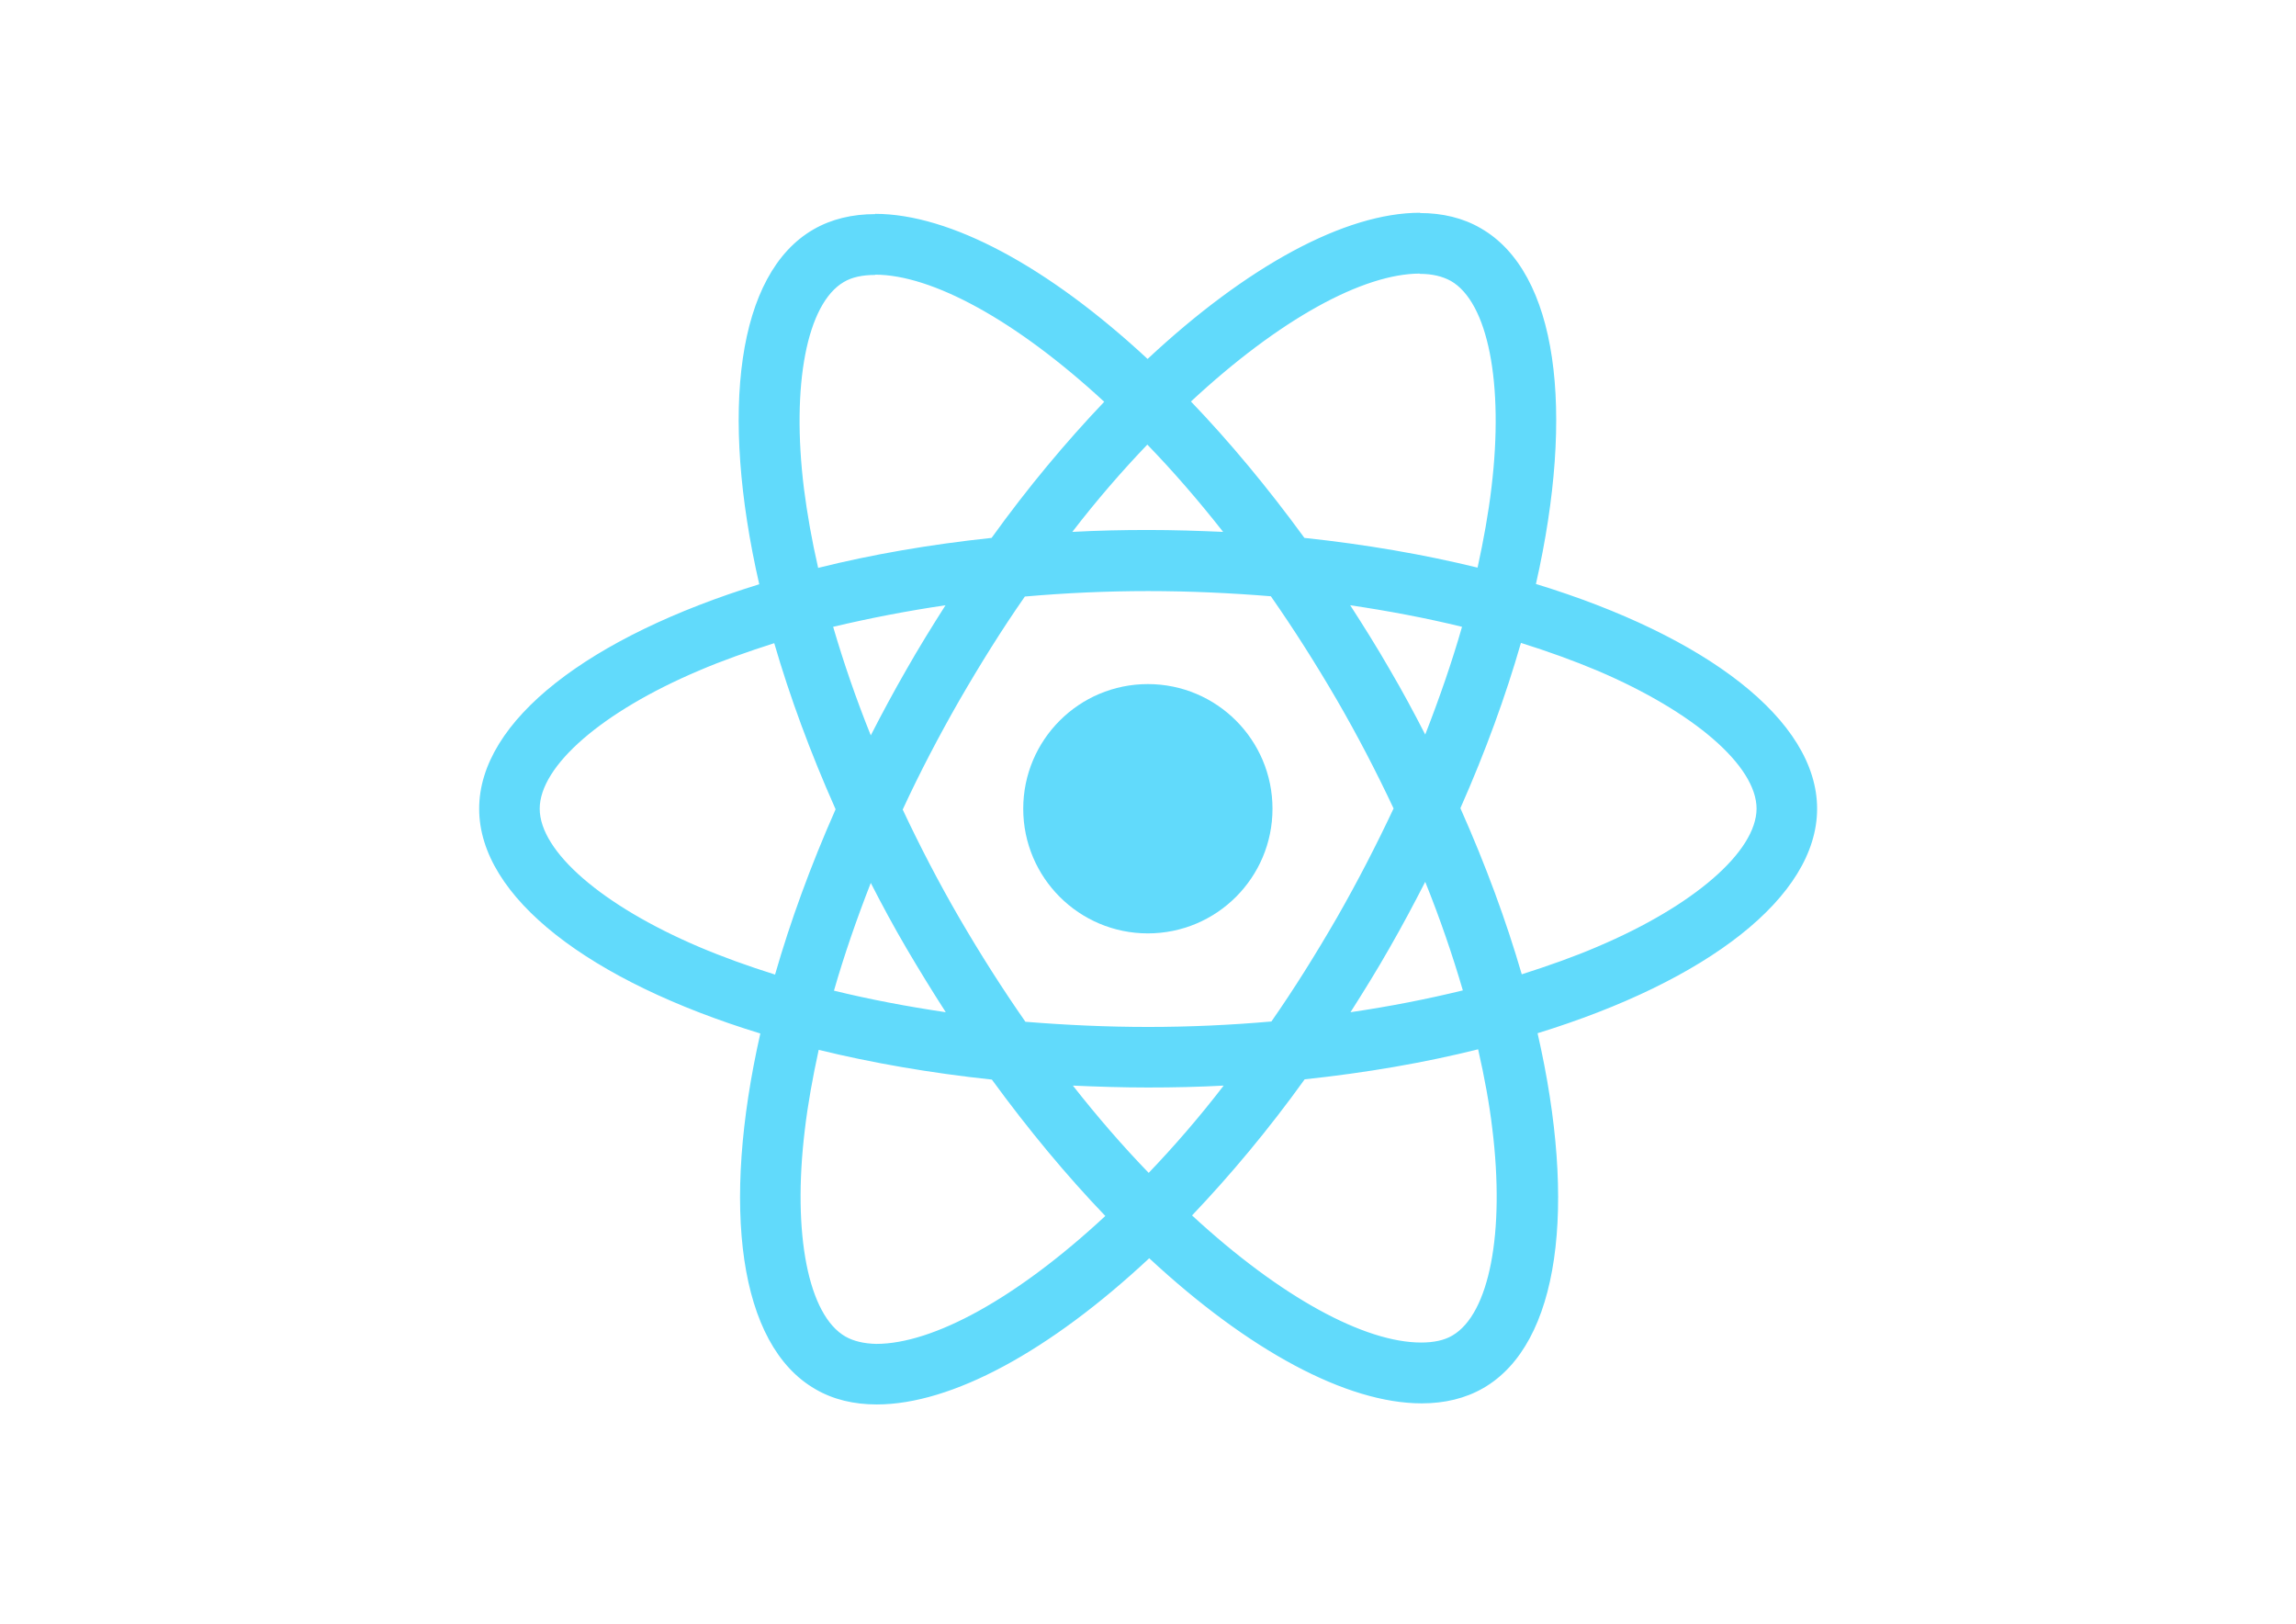
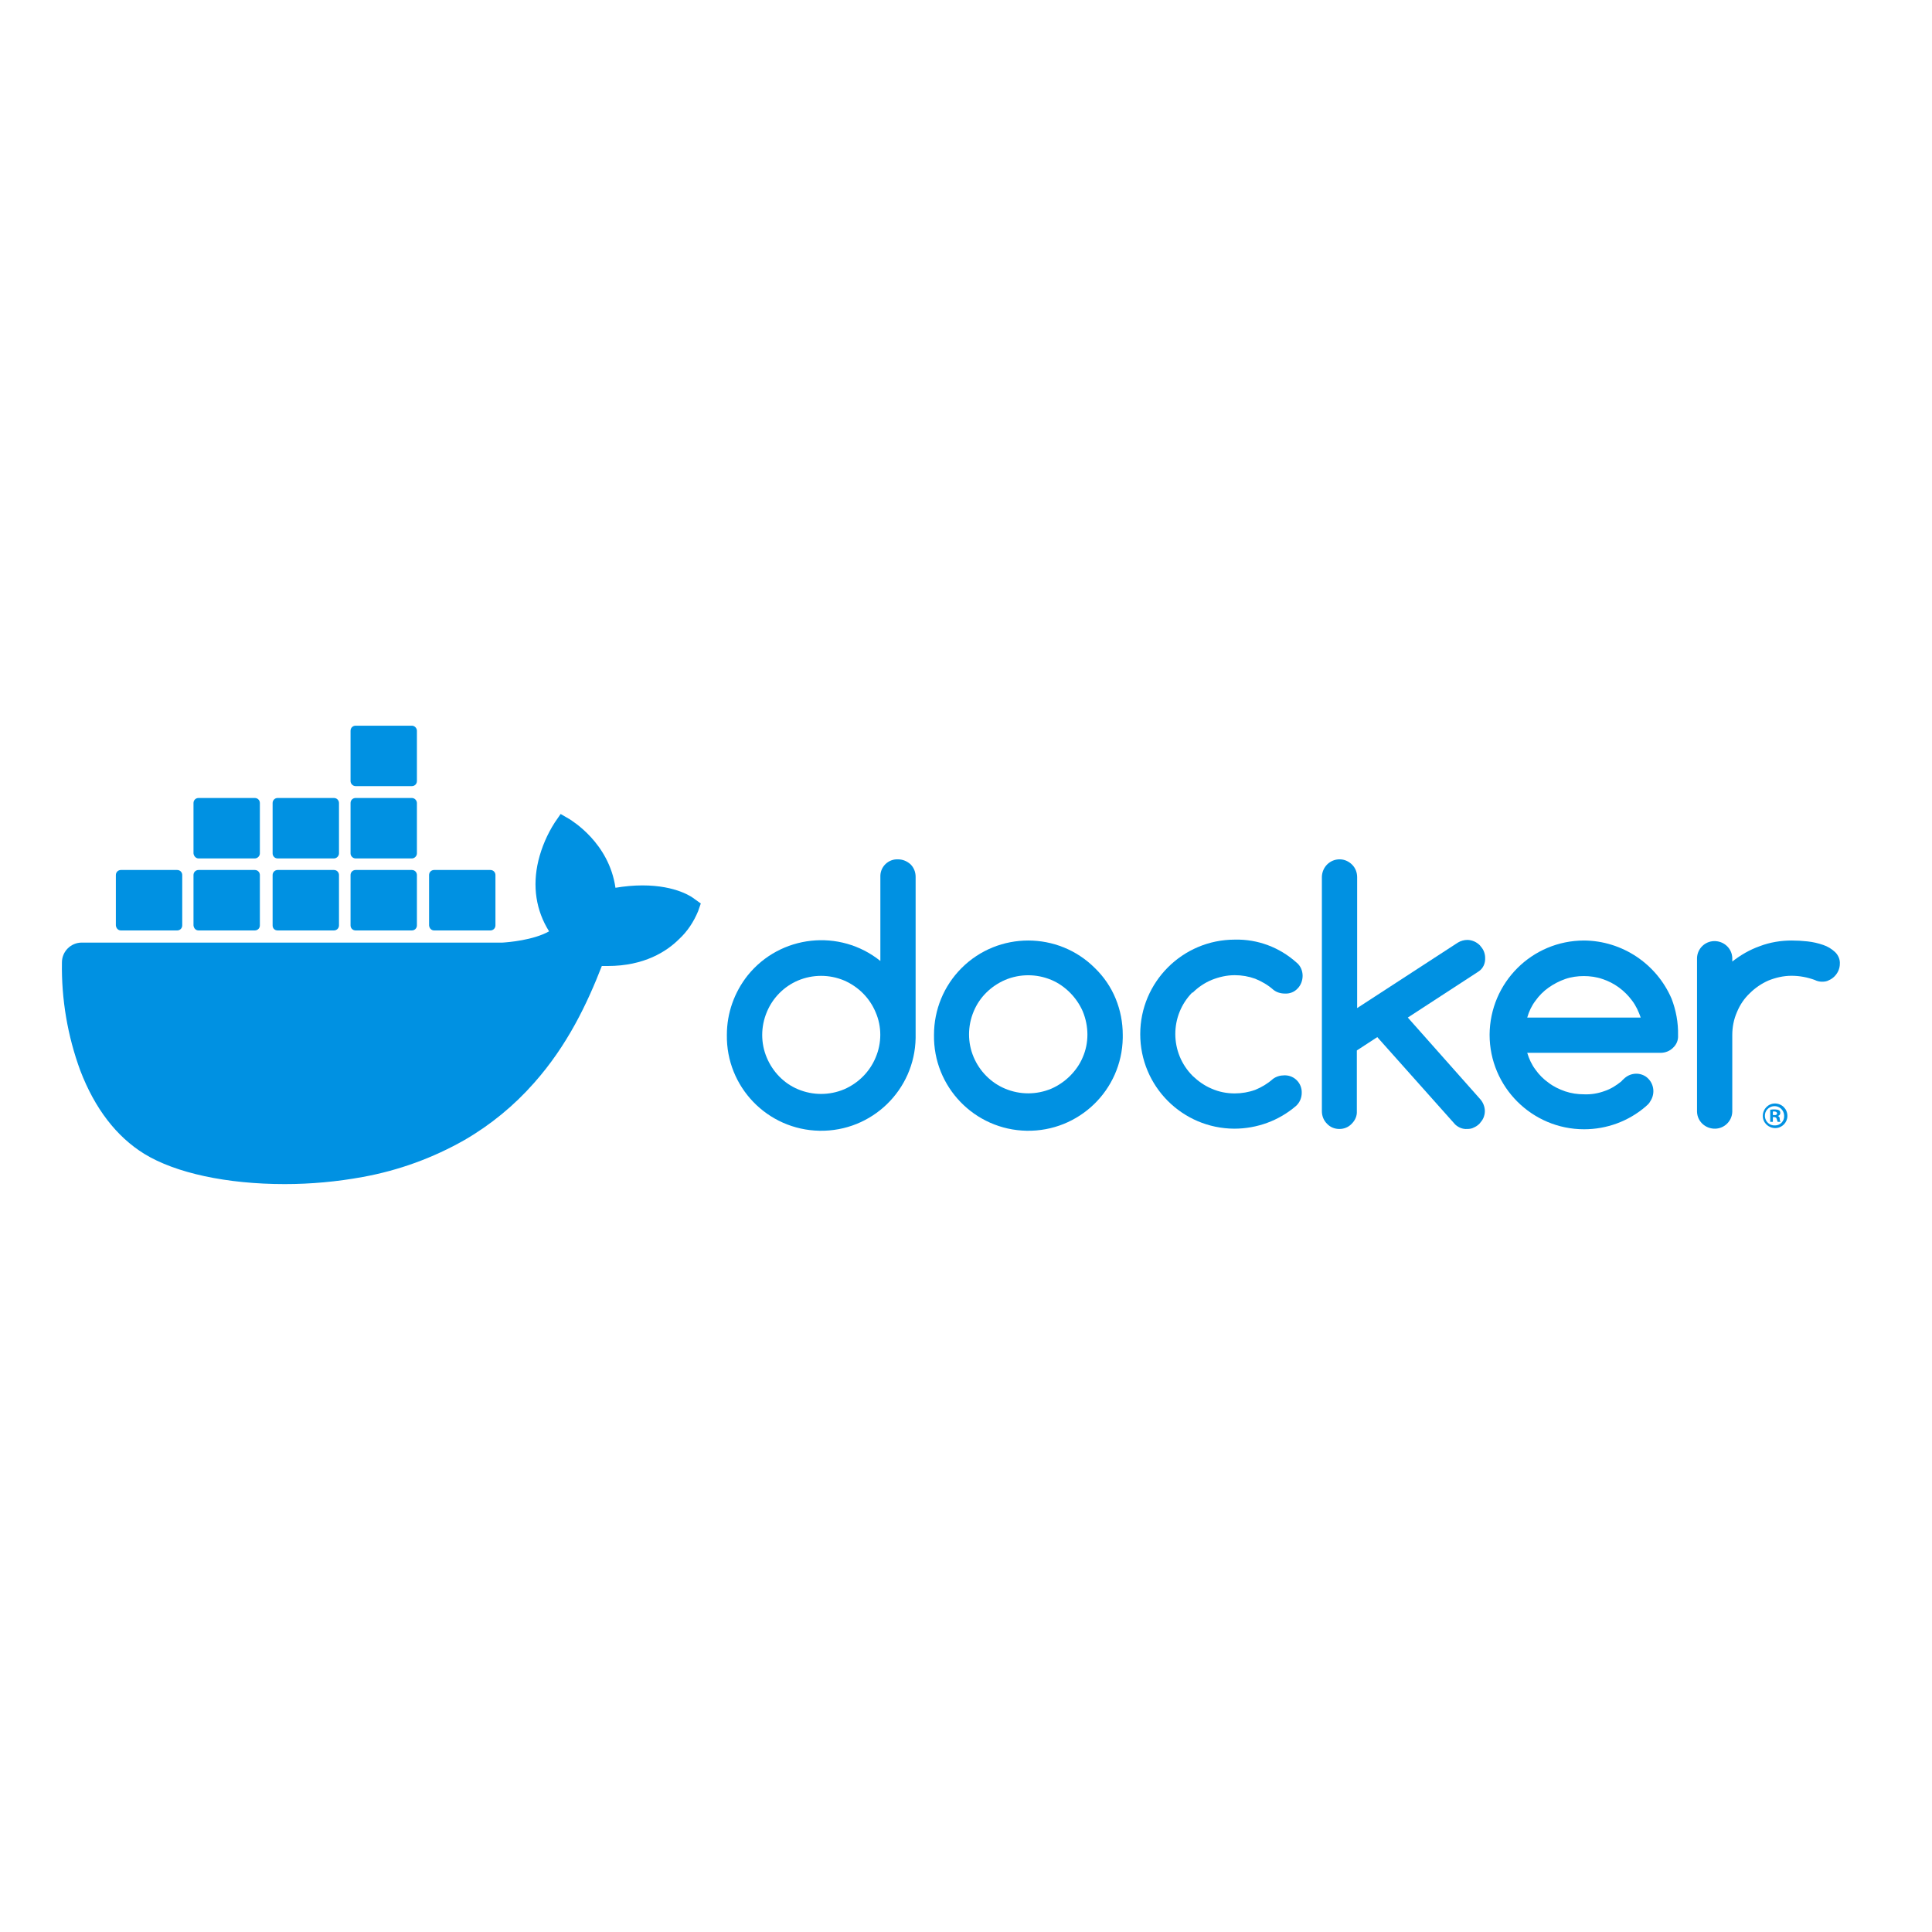
- <svg xmlns="http://www.w3.org/2000/svg" viewBox="0 0 841.9 595.3">
-   <g fill="#61DAFB">
-     <path d="M666.3 296.5c0-32.5-40.7-63.3-103.1-82.4 14.4-63.6 8-114.2-20.2-130.4-6.5-3.8-14.1-5.6-22.4-5.6v22.3c4.6 0 8.3.9 11.4 2.6 13.6 7.8 19.5 37.5 14.9 75.7-1.1 9.4-2.9 19.3-5.1 29.4-19.6-4.8-41-8.5-63.5-10.9-13.5-18.5-27.5-35.3-41.6-50 32.6-30.3 63.2-46.9 84-46.9V78c-27.5 0-63.5 19.6-99.9 53.6-36.4-33.8-72.4-53.2-99.9-53.2v22.3c20.7 0 51.4 16.5 84 46.6-14 14.7-28 31.4-41.3 49.9-22.6 2.4-44 6.1-63.6 11-2.3-10-4-19.7-5.2-29-4.7-38.2 1.1-67.9 14.6-75.8 3-1.8 6.9-2.6 11.5-2.6V78.5c-8.4 0-16 1.8-22.6 5.6-28.1 16.2-34.4 66.7-19.9 130.1-62.2 19.2-102.7 49.9-102.7 82.3 0 32.5 40.7 63.3 103.1 82.4-14.4 63.6-8 114.2 20.2 130.4 6.5 3.8 14.1 5.6 22.5 5.6 27.5 0 63.5-19.6 99.9-53.6 36.4 33.8 72.4 53.2 99.9 53.2 8.4 0 16-1.8 22.6-5.6 28.1-16.2 34.4-66.7 19.9-130.1 62-19.1 102.5-49.9 102.5-82.3zm-130.2-66.7c-3.7 12.9-8.3 26.2-13.5 39.5-4.1-8-8.4-16-13.1-24-4.6-8-9.5-15.8-14.4-23.4 14.2 2.1 27.9 4.7 41 7.9zm-45.8 106.5c-7.8 13.5-15.8 26.3-24.1 38.2-14.9 1.3-30 2-45.2 2-15.1 0-30.2-.7-45-1.9-8.3-11.9-16.4-24.6-24.2-38-7.6-13.1-14.5-26.4-20.8-39.8 6.2-13.4 13.2-26.8 20.7-39.9 7.8-13.5 15.8-26.3 24.1-38.2 14.9-1.3 30-2 45.2-2 15.1 0 30.2.7 45 1.9 8.3 11.9 16.4 24.6 24.2 38 7.6 13.1 14.5 26.4 20.8 39.8-6.3 13.4-13.2 26.8-20.7 39.9zm32.3-13c5.4 13.4 10 26.8 13.8 39.8-13.1 3.2-26.9 5.9-41.2 8 4.9-7.7 9.8-15.6 14.4-23.7 4.6-8 8.9-16.1 13-24.1zM421.2 430c-9.3-9.6-18.6-20.3-27.8-32 9 .4 18.2.7 27.5.7 9.4 0 18.7-.2 27.8-.7-9 11.7-18.3 22.4-27.5 32zm-74.4-58.9c-14.2-2.1-27.9-4.7-41-7.9 3.7-12.9 8.3-26.2 13.5-39.5 4.1 8 8.4 16 13.1 24 4.7 8 9.5 15.8 14.4 23.4zM420.7 163c9.3 9.6 18.6 20.3 27.8 32-9-.4-18.2-.7-27.5-.7-9.4 0-18.7.2-27.8.7 9-11.7 18.3-22.4 27.5-32zm-74 58.9c-4.9 7.7-9.8 15.6-14.4 23.7-4.6 8-8.9 16-13 24-5.4-13.4-10-26.8-13.8-39.8 13.1-3.1 26.9-5.8 41.2-7.9zm-90.5 125.2c-35.4-15.1-58.3-34.9-58.3-50.6 0-15.7 22.9-35.6 58.3-50.6 8.6-3.7 18-7 27.7-10.1 5.7 19.6 13.2 40 22.5 60.9-9.2 20.8-16.6 41.1-22.2 60.6-9.9-3.1-19.3-6.5-28-10.2zM310 490c-13.6-7.8-19.5-37.5-14.9-75.7 1.1-9.4 2.9-19.3 5.1-29.4 19.6 4.8 41 8.5 63.5 10.9 13.5 18.5 27.5 35.3 41.6 50-32.6 30.3-63.2 46.9-84 46.9-4.5-.1-8.3-1-11.3-2.7zm237.2-76.2c4.7 38.2-1.1 67.9-14.6 75.8-3 1.8-6.9 2.6-11.5 2.6-20.7 0-51.4-16.5-84-46.6 14-14.7 28-31.4 41.3-49.9 22.6-2.4 44-6.1 63.6-11 2.3 10.1 4.1 19.8 5.2 29.1zm38.5-66.7c-8.6 3.7-18 7-27.7 10.1-5.7-19.6-13.2-40-22.5-60.9 9.2-20.8 16.6-41.1 22.2-60.6 9.9 3.1 19.3 6.5 28.1 10.2 35.4 15.1 58.3 34.9 58.3 50.6-.1 15.7-23 35.6-58.4 50.6zM320.8 78.4z" />
-     <circle cx="420.9" cy="296.5" r="45.7" />
-     <path d="M520.5 78.1z" />
-   </g>
+ <svg xmlns="http://www.w3.org/2000/svg" version="1.1" id="layer" x="0px" y="0px" viewBox="0 0 652 652" style="enable-background:new 0 0 652 652;" xml:space="preserve">
+   <style type="text/css">
+ 	.st0{fill:#0091E2;}
+ </style>
+   <path class="st0" d="M303,290c-3.2-0.1-5.8,2.4-5.9,5.5c0,0.1,0,0.3,0,0.4v28.4c-13.7-11-33.8-8.8-44.8,4.9c-4.5,5.7-7,12.7-7,20  c-0.3,17.6,13.7,32.1,31.3,32.4c17.6,0.3,32.1-13.7,32.4-31.3c0-0.4,0-0.7,0-1.1v-53.3c0-1.6-0.6-3.1-1.7-4.2  C306.1,290.6,304.6,290,303,290 M295.5,356.9c-2,4.8-5.8,8.6-10.6,10.7c-5,2.1-10.6,2.1-15.6,0c-4.8-2-8.5-5.9-10.5-10.6  c-2.1-4.9-2.1-10.5,0-15.5c2-4.8,5.8-8.6,10.5-10.6c5-2.1,10.6-2.1,15.6,0c4.8,2.1,8.6,5.9,10.6,10.7  C297.6,346.4,297.6,352,295.5,356.9" />
+   <path class="st0" d="M369.5,326.7c-12.4-12.4-32.6-12.4-45,0c-6,6-9.3,14.1-9.3,22.5c-0.3,17.6,13.7,32.1,31.3,32.4  c17.6,0.3,32.1-13.7,32.4-31.3c0-0.4,0-0.7,0-1.1c0-4.2-0.8-8.3-2.4-12.2C374.9,333.1,372.5,329.6,369.5,326.7 M365.4,356.8  c-1,2.4-2.5,4.5-4.3,6.3c-1.8,1.8-4,3.3-6.3,4.3c-5,2.1-10.6,2.1-15.6,0c-4.8-2-8.6-5.9-10.6-10.6c-2.1-4.9-2.1-10.5,0-15.5  c2-4.8,5.8-8.5,10.6-10.6c5-2.1,10.6-2.1,15.6,0c2.4,1,4.5,2.5,6.3,4.3c1.8,1.8,3.3,4,4.3,6.3C367.5,346.4,367.5,352,365.4,356.8" />
+   <path class="st0" d="M501.2,323.2c0-0.8-0.2-1.6-0.5-2.3c-0.3-0.7-0.8-1.3-1.3-1.9c-0.5-0.5-1.2-1-1.9-1.3c-0.7-0.3-1.5-0.5-2.3-0.5  c-1.1,0-2.2,0.3-3.2,0.9l-34,22.1V296c0-1.6-0.6-3.1-1.7-4.2c-1.1-1.1-2.6-1.8-4.2-1.8c-3.3,0-5.9,2.6-6,5.9c0,0,0,0,0,0.1V375  c0,1.6,0.6,3.1,1.7,4.2c1.1,1.2,2.6,1.8,4.2,1.8c1.6,0,3.1-0.6,4.2-1.8c1.1-1.1,1.8-2.6,1.7-4.2v-20.5l6.9-4.5l26.3,29.5  c1.1,1,2.5,1.6,4,1.5c0.8,0,1.6-0.1,2.3-0.5c0.7-0.3,1.3-0.7,1.9-1.3c0.5-0.6,1-1.2,1.3-1.9c0.3-0.7,0.5-1.5,0.5-2.3  c0-1.5-0.6-3-1.6-4.1l-24.4-27.5l23.8-15.5C500.5,326.9,501.3,325.1,501.2,323.2" />
+   <path class="st0" d="M402.5,335c1.8-1.8,4-3.3,6.4-4.3c2.5-1,5.1-1.6,7.8-1.6c2.4,0,4.7,0.4,6.9,1.2c2.2,0.9,4.3,2.1,6.1,3.7  c1.1,0.9,2.5,1.3,3.9,1.3c1.6,0.1,3.2-0.5,4.3-1.7c1.1-1.1,1.7-2.7,1.7-4.3c0-1.7-0.7-3.4-2.1-4.5c-5.7-5.1-13.1-7.9-20.8-7.7  c-17.6,0-31.9,14.3-31.9,31.9c0,17.6,14.2,31.8,31.7,31.9c7.7,0,15.1-2.7,20.9-7.7c1.2-1.1,1.9-2.7,1.9-4.4c0.1-3.2-2.4-5.8-5.5-5.9  c-0.1,0-0.3,0-0.4,0c-1.4,0-2.7,0.4-3.8,1.2c-1.8,1.6-3.8,2.8-6,3.7c-2.2,0.8-4.6,1.2-6.9,1.2c-2.7,0-5.3-0.5-7.8-1.6  c-2.4-1-4.5-2.5-6.4-4.3c-7.8-7.8-7.8-20.4-0.1-28.2C402.5,335.1,402.5,335.1,402.5,335" />
+   <path class="st0" d="M619.3,321.3c-1.2-1.1-2.5-1.9-4-2.4c-1.7-0.6-3.5-1-5.3-1.2c-1.8-0.2-3.6-0.3-5.4-0.3c-3.6,0-7.3,0.6-10.7,1.9  c-3.4,1.2-6.5,3-9.3,5.2v-1.2c-0.1-3.3-2.9-5.8-6.2-5.7c-3.1,0.1-5.6,2.6-5.7,5.7v51.9c0.1,3.3,2.9,5.8,6.2,5.7  c3.1-0.1,5.6-2.6,5.7-5.7v-25.9c0-2.7,0.5-5.3,1.6-7.8c1-2.4,2.4-4.5,4.3-6.3c1.8-1.8,4-3.3,6.3-4.3c2.5-1,5.1-1.6,7.8-1.6  c2.7,0,5.3,0.5,7.8,1.4c0.8,0.4,1.6,0.6,2.5,0.6c0.8,0,1.6-0.1,2.3-0.5c0.7-0.3,1.3-0.7,1.9-1.3c0.5-0.5,1-1.2,1.3-1.9  c0.3-0.7,0.5-1.5,0.5-2.3C621,323.8,620.4,322.4,619.3,321.3" />
+   <path class="st0" d="M564.1,337c-5.1-11.8-16.7-19.5-29.5-19.6c-17.6,0-31.8,14.2-31.9,31.8c0,0,0,0,0,0c0,17.6,14.3,31.9,31.9,31.9  c7.6,0,15-2.7,20.8-7.7c0.1-0.1,0.2-0.2,0.2-0.2c0.5-0.4,1-0.9,1.3-1.5c1.9-2.8,1.2-6.5-1.5-8.4c-2.3-1.5-5.3-1.2-7.3,0.7  c-0.2,0.2-0.8,0.7-0.8,0.8l-0.1,0.1c-1.7,1.4-3.6,2.6-5.7,3.3c-2.2,0.8-4.5,1.2-6.9,1.1c-2.2,0-4.3-0.3-6.4-1  c-2-0.7-3.9-1.6-5.6-2.9c-1.7-1.2-3.2-2.7-4.4-4.4c-1.3-1.7-2.2-3.7-2.8-5.7h45c1.6,0,3.1-0.6,4.2-1.7c1.2-1.1,1.8-2.6,1.7-4.2  C566.4,345.1,565.6,340.9,564.1,337 M515.4,343.4c0.6-2.1,1.5-4,2.8-5.7c1.2-1.7,2.7-3.2,4.4-4.4c1.7-1.2,3.6-2.2,5.6-2.9  c2-0.7,4.2-1,6.3-1c2.1,0,4.3,0.3,6.3,1c4,1.3,7.5,3.9,10,7.3c1.3,1.7,2.2,3.7,2.9,5.7H515.4z" />
+   <path class="st0" d="M599,372.4c-2.3,0-4.1,1.9-4.1,4.2c0,2.3,1.9,4.1,4.2,4.1c2.3,0,4.1-1.9,4.1-4.1  C603.2,374.2,601.3,372.4,599,372.4C599,372.4,599,372.4,599,372.4 M599,379.8c-1.8,0.1-3.3-1.3-3.4-3.1c-0.1-1.8,1.3-3.3,3.1-3.4  c1.8-0.1,3.3,1.3,3.4,3.1c0,0.1,0,0.1,0,0.2c0.1,1.7-1.3,3.2-3,3.2C599.1,379.8,599.1,379.8,599,379.8" />
+   <path class="st0" d="M600,376.6L600,376.6c0.5-0.1,0.8-0.5,0.8-1c0-0.4-0.1-0.7-0.4-0.9c-0.4-0.2-0.9-0.3-1.4-0.3  c-0.5,0-1.1,0-1.6,0.1v4.1h0.9V377h0.4c0.5,0,0.8,0.2,0.9,0.6c0.1,0.3,0.2,0.7,0.3,1h1c-0.2-0.3-0.3-0.7-0.3-1  C600.7,377.2,600.4,376.8,600,376.6 M598.8,376.3h-0.5v-1.2c0.2,0,0.4,0,0.5,0c0.6,0,0.9,0.3,0.9,0.6  C599.8,376.1,599.3,376.4,598.8,376.3" />
+   <path class="st0" d="M234.4,303.4c-0.6-0.5-6-4.6-17.6-4.6c-3,0-6.1,0.3-9.1,0.8c-2.2-15.3-14.9-22.7-15.4-23.1l-3.1-1.8l-2,2.9  c-2.5,3.9-4.4,8.3-5.5,12.8c-2.1,8.7-0.8,16.9,3.6,23.9c-5.3,3-13.9,3.7-15.7,3.8h-142c-3.7,0-6.7,3-6.7,6.7  c-0.2,12.4,1.9,24.8,6.2,36.5c4.9,12.8,12.2,22.3,21.6,28.1c10.6,6.5,27.9,10.2,47.4,10.2c8.8,0,17.6-0.8,26.3-2.4  c12.1-2.2,23.7-6.4,34.4-12.5c8.8-5.1,16.7-11.6,23.4-19.2c11.3-12.7,18-26.9,22.9-39.5c0.7,0,1.3,0,2,0c12.3,0,19.9-4.9,24.1-9.1  c2.8-2.6,4.9-5.8,6.4-9.4l0.9-2.6L234.4,303.4z" />
+   <path class="st0" d="M40.8,314h19c0.9,0,1.7-0.7,1.7-1.7l0,0v-17c0-0.9-0.7-1.7-1.7-1.7c0,0,0,0,0,0h-19c-0.9,0-1.7,0.7-1.7,1.7  c0,0,0,0,0,0v17C39.2,313.3,39.9,314,40.8,314L40.8,314" />
+   <path class="st0" d="M67,314h19c0.9,0,1.7-0.7,1.7-1.7l0,0v-17c0-0.9-0.7-1.7-1.7-1.7c0,0,0,0,0,0H67c-0.9,0-1.7,0.7-1.7,1.7v17  C65.4,313.3,66.1,314,67,314" />
+   <path class="st0" d="M93.7,314h19c0.9,0,1.7-0.7,1.7-1.7l0,0v-17c0-0.9-0.7-1.7-1.7-1.7c0,0,0,0,0,0h-19c-0.9,0-1.7,0.7-1.7,1.7  c0,0,0,0,0,0v17C92,313.3,92.7,314,93.7,314L93.7,314" />
+   <path class="st0" d="M120,314h19c0.9,0,1.7-0.7,1.7-1.7v-17c0-0.9-0.7-1.7-1.7-1.7l0,0h-19c-0.9,0-1.7,0.7-1.7,1.7c0,0,0,0,0,0v17  C118.3,313.3,119.1,314,120,314L120,314" />
+   <path class="st0" d="M67,289.7h19c0.9,0,1.7-0.8,1.7-1.7v-17c0-0.9-0.7-1.7-1.7-1.7l0,0H67c-0.9,0-1.7,0.7-1.7,1.7v17  C65.4,288.9,66.1,289.7,67,289.7" />
+   <path class="st0" d="M93.7,289.7h19c0.9,0,1.7-0.8,1.7-1.7v-17c0-0.9-0.7-1.7-1.7-1.7l0,0h-19c-0.9,0-1.7,0.7-1.7,1.7l0,0v17  C92,288.9,92.7,289.7,93.7,289.7" />
+   <path class="st0" d="M120,289.7h19c0.9,0,1.7-0.8,1.7-1.7v-17c0-0.9-0.8-1.7-1.7-1.7h-19c-0.9,0-1.7,0.7-1.7,1.7l0,0v17  C118.3,288.9,119.1,289.7,120,289.7" />
+   <path class="st0" d="M120,265.3h19c0.9,0,1.7-0.7,1.7-1.7v-17c0-0.9-0.8-1.7-1.7-1.7h-19c-0.9,0-1.7,0.7-1.7,1.7l0,0v17  C118.3,264.5,119.1,265.3,120,265.3" />
+   <path class="st0" d="M146.5,314h19c0.9,0,1.7-0.7,1.7-1.7v-17c0-0.9-0.7-1.7-1.7-1.7l0,0h-19c-0.9,0-1.7,0.7-1.7,1.7c0,0,0,0,0,0v17  C144.9,313.3,145.6,314,146.5,314" />
</svg>
